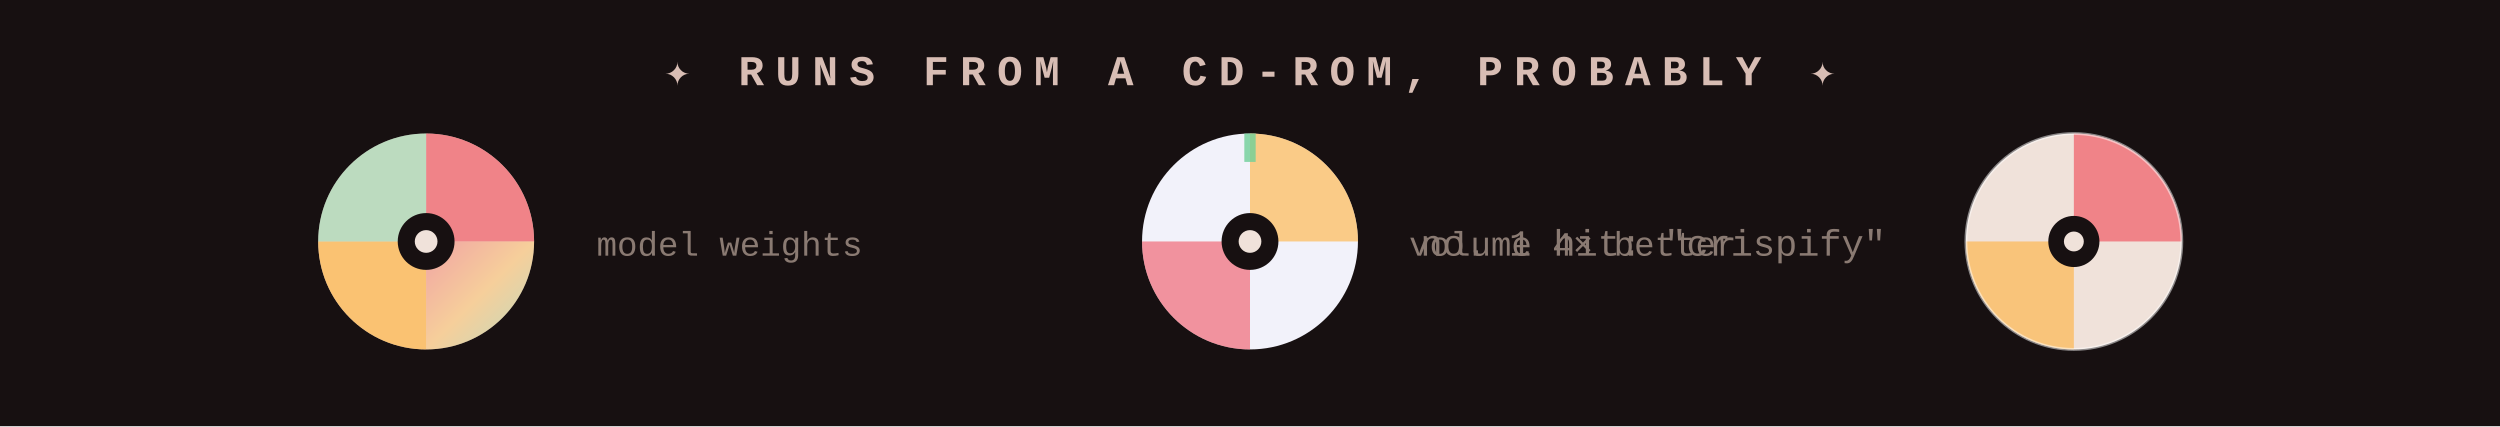
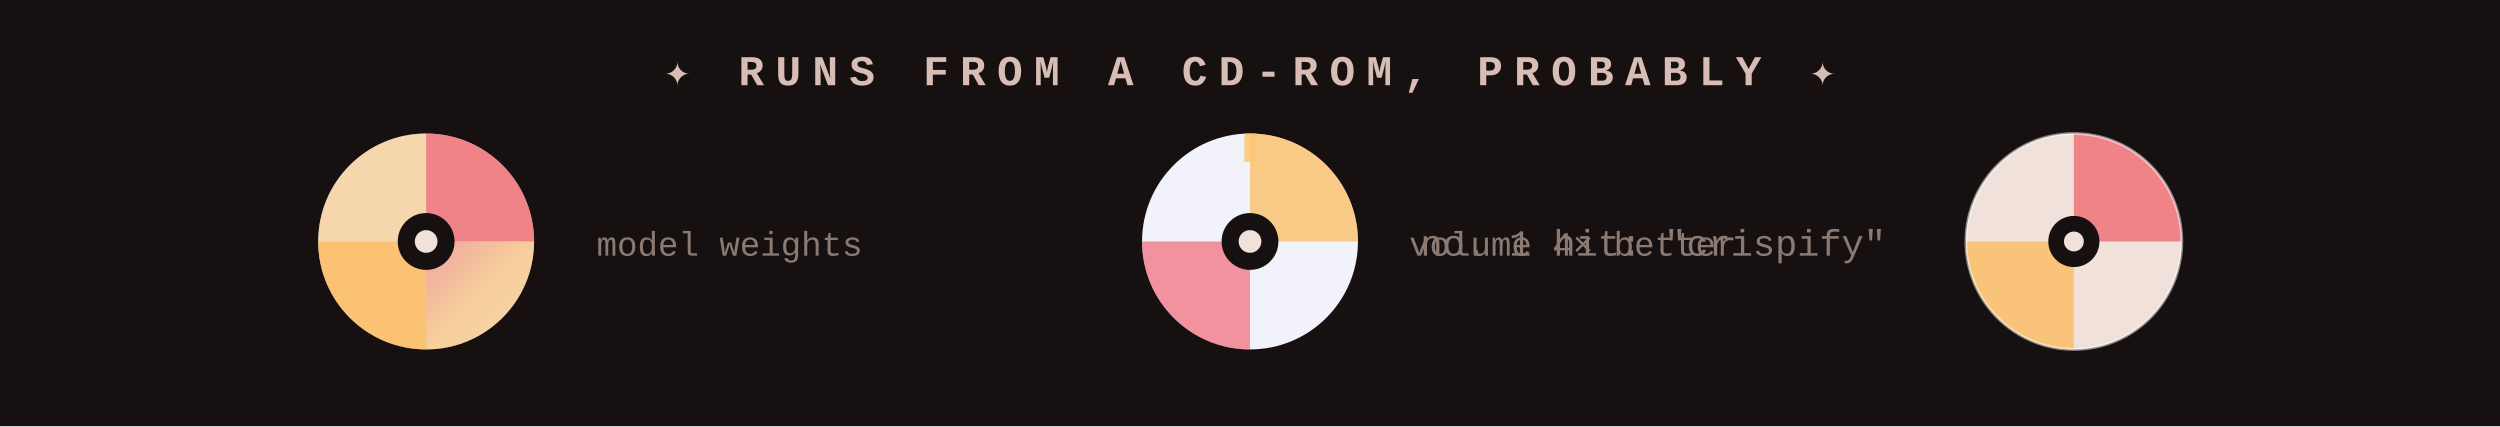
<svg xmlns="http://www.w3.org/2000/svg" width="880" height="150" viewBox="0 0 880 150" role="img" aria-label="spinning CD-ROM with holo reflections">
  <defs>
    <linearGradient id="cdsheen" x1="0" y1="0" x2="1" y2="1">
      <stop offset="0" stop-color="#f04452" stop-opacity=".8" />
      <stop offset=".5" stop-color="#ffb03a" stop-opacity=".8" />
-       <stop offset="1" stop-color="#6fcf97" stop-opacity=".8" />
+       <stop offset="1" stop-color="#ffc46a" stop-opacity=".8" />
    </linearGradient>
    <radialGradient id="cdrings" cx=".5" cy=".5" r=".5">
      <stop offset="0" stop-color="#171011" />
      <stop offset=".35" stop-color="#f0e2da" />
      <stop offset="1" stop-color="#c9c9dd" />
    </radialGradient>
  </defs>
  <rect width="880" height="150" fill="#171011" />
  <text x="440" y="30" text-anchor="middle" font-family="'Courier New',monospace" font-weight="bold" font-size="15" letter-spacing="4" fill="#d8bdb4">✦ RUNS FROM A CD-ROM, PROBABLY ✦</text>
  <g transform="translate(150,85)">
    <g>
      <animateTransform attributeName="transform" type="rotate" from="0" to="360" dur="2.8s" repeatCount="indefinite" />
      <circle r="38" fill="#f0e2da" />
      <path d="M0 -38 A38 38 0 0 1 38 0 L0 0 Z" fill="#f04452" opacity=".6" />
      <path d="M0 38 A38 38 0 0 1 -38 0 L0 0 Z" fill="#ffb03a" opacity=".65" />
-       <path d="M0 -38 A38 38 0 0 0 -38 0 L0 0 Z" fill="#6fcf97" opacity=".4" />
+       <path d="M0 -38 A38 38 0 0 0 -38 0 L0 0 Z" fill="#ffc46a" opacity=".4" />
      <path d="M0 38 A38 38 0 0 0 38 0 L0 0 Z" fill="url(#cdsheen)" opacity=".5" />
      <circle r="10" fill="#171011" />
      <circle r="4" fill="#f0e2da" />
    </g>
  </g>
  <text x="210" y="90" font-family="'Courier New',monospace" font-size="12" fill="#8a7a72">model weights</text>
  <g transform="translate(440,85)">
    <g>
      <animateTransform attributeName="transform" type="rotate" from="360" to="0" dur="7s" repeatCount="indefinite" />
      <circle r="38" fill="#f2f2fa" />
      <path d="M0 -38 A38 38 0 0 1 38 0 L0 0 Z" fill="#ffb03a" opacity=".6" />
      <path d="M0 38 A38 38 0 0 1 -38 0 L0 0 Z" fill="#f04452" opacity=".55" />
      <circle r="10" fill="#171011" />
      <circle r="4" fill="#f0e2da" />
-       <rect x="-2" y="-38" width="4" height="10" fill="#6fcf97" opacity=".8" />
+       <rect x="-2" y="-38" width="4" height="10" fill="#ffc46a" opacity=".8" />
    </g>
  </g>
  <text x="500" y="90" font-family="'Courier New',monospace" font-size="13" fill="#8a7a72">no. 1 hit: "crispify"</text>
  <g transform="translate(730,85)">
    <g>
      <animateTransform attributeName="transform" type="rotate" from="0" to="360" dur="4.5s" repeatCount="indefinite" />
      <circle r="38" fill="#f0e2da" />
      <path d="M0 -38 A38 38 0 0 1 38 0 L0 0 Z" fill="#f04452" opacity=".6" />
      <path d="M0 38 A38 38 0 0 1 -38 0 L0 0 Z" fill="#ffb03a" opacity=".6" />
      <circle r="9" fill="#171011" />
      <circle r="3.5" fill="#f0e2da" />
    </g>
    <circle r="38" fill="none" stroke="#ffffff" stroke-opacity=".5" stroke-width="1">
      <animate attributeName="r" values="38;34;38" dur="2s" repeatCount="indefinite" />
    </circle>
  </g>
  <text x="496" y="90" font-family="'Courier New',monospace" font-size="12" fill="#8a7a72">volume 4× better</text>
</svg>
